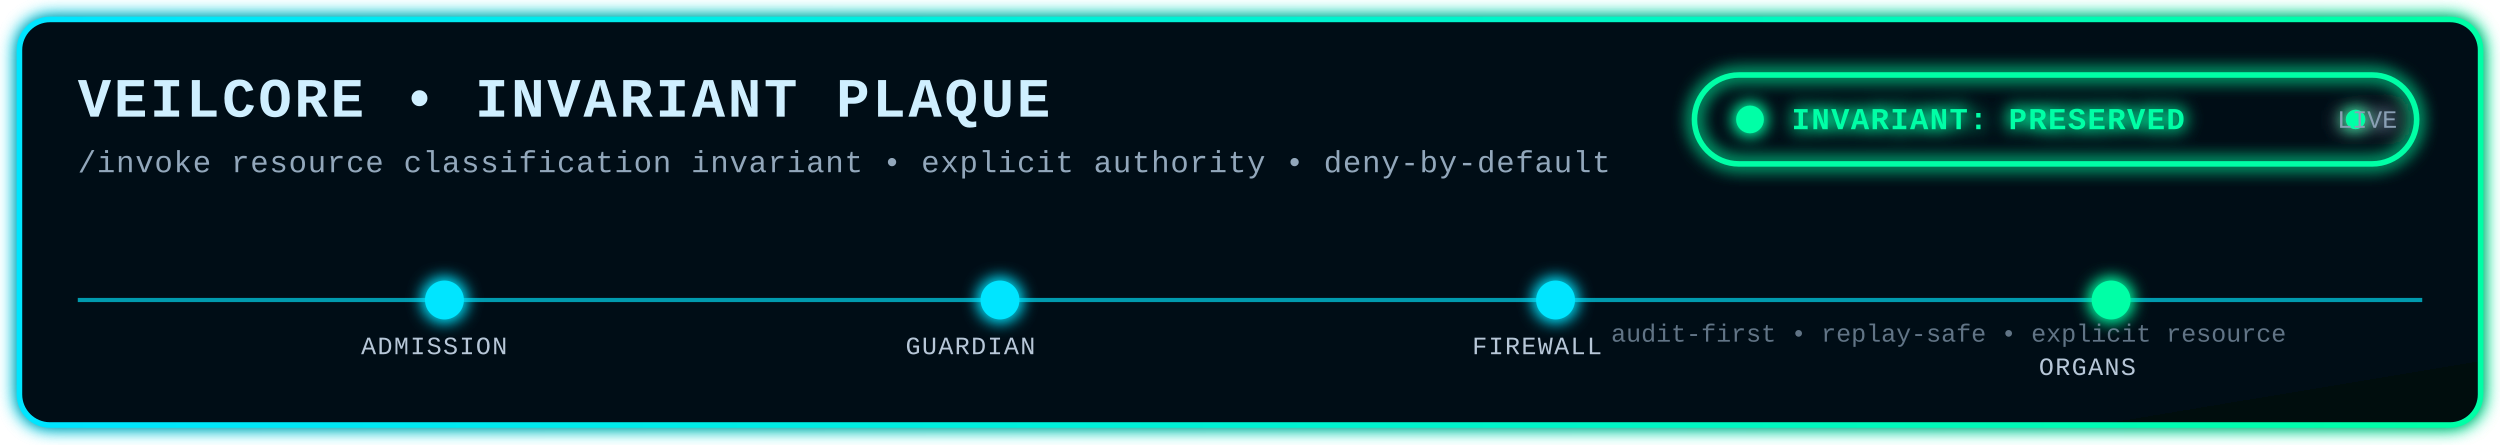
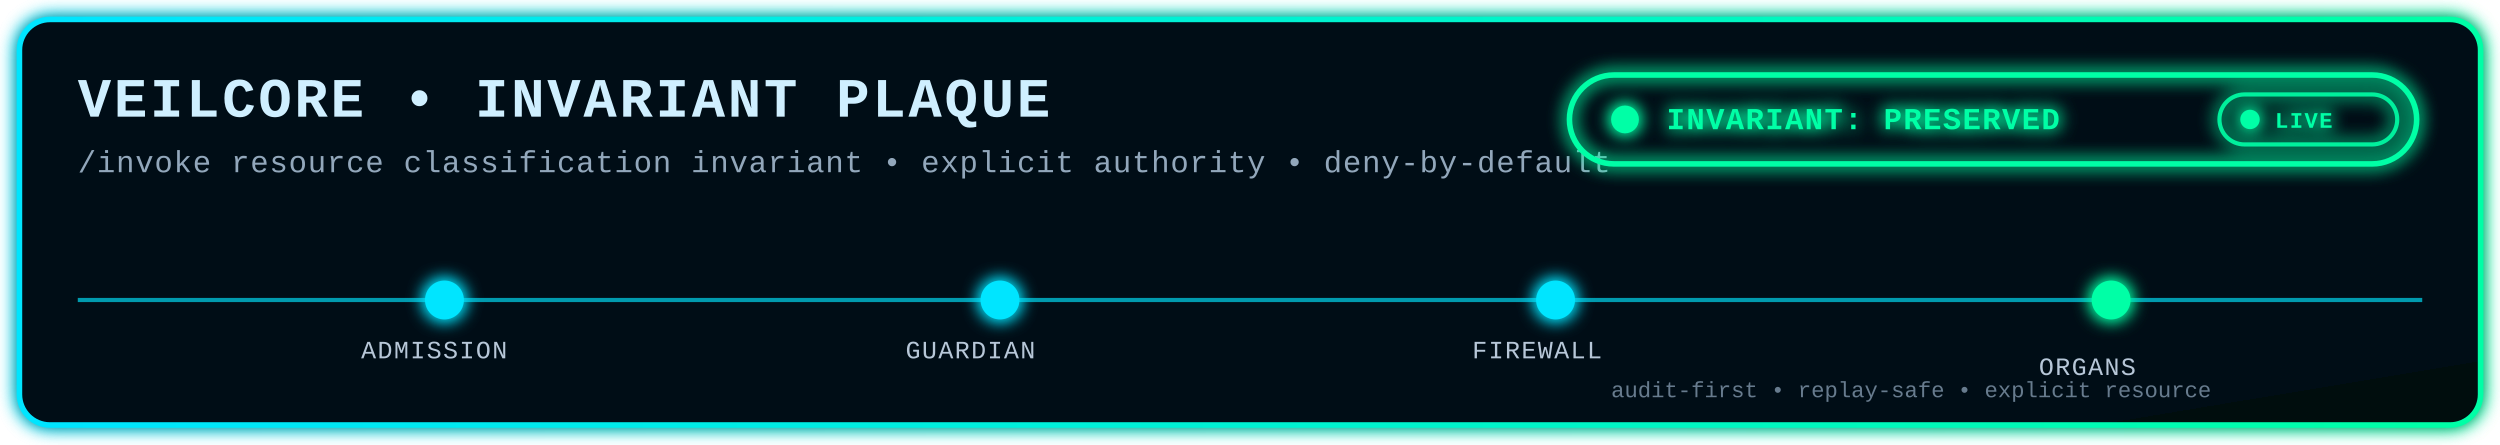
<svg xmlns="http://www.w3.org/2000/svg" width="1800" height="320" viewBox="0 0 1800 320">
  <defs>
    <filter id="glowCyan" x="-30%" y="-50%" width="160%" height="200%">
      <feGaussianBlur stdDeviation="6" result="b" />
      <feMerge>
        <feMergeNode in="b" />
        <feMergeNode in="b" />
        <feMergeNode in="SourceGraphic" />
      </feMerge>
    </filter>
    <linearGradient id="bgInv" x1="0" y1="0" x2="1" y2="1">
      <stop offset="0" stop-color="#050b16" />
      <stop offset="0.55" stop-color="#060a14" />
      <stop offset="1" stop-color="#030711" />
    </linearGradient>
    <linearGradient id="strokeInv" x1="0" y1="0" x2="1" y2="0">
      <stop offset="0" stop-color="#00e5ff" />
      <stop offset="1" stop-color="#00ffa6" />
    </linearGradient>
    <style>
      .mono { font-family: ui-monospace, SFMono-Regular, Menlo, Monaco, Consolas, "Liberation Mono", "Courier New", monospace; }
      .title { font-size: 40px; font-weight: 800; fill: #cfefff; letter-spacing: 2px; }
      .sub   { font-size: 22px; fill: #92a7bb; letter-spacing: 0.6px; }
-       .tiny  { font-size: 18px; fill: #8aa0b5; }
+       .tiny  { font-size: 16px; fill: #8aa0b5; }
      .chip  { font-size: 22px; font-weight: 800; fill: #00ffa6; letter-spacing: 1px; }
      .nodeL { font-size: 18px; fill: #b7c7d8; letter-spacing: 1px; }
+       .liveT { font-size: 16px; font-weight: 800; fill: #00ffa6; letter-spacing: 1px; }
    </style>
  </defs>
  <rect x="14" y="14" width="1772" height="292" rx="22" fill="url(#bgInv)" stroke="url(#strokeInv)" stroke-width="4" filter="url(#glowCyan)" />
  <text x="56" y="84" class="mono title">VEILCORE • INVARIANT PLAQUE</text>
  <text x="56" y="124" class="mono sub">/invoke resource classification invariant • explicit authority • deny-by-default</text>
  <g filter="url(#glowCyan)">
-     <rect x="1220" y="54" width="520" height="64" rx="32" fill="none" stroke="#00ffa6" stroke-width="4" />
-     <circle cx="1260" cy="86" r="10" fill="#00ffa6" />
-     <text x="1290" y="93" class="mono chip">INVARIANT: PRESERVED</text>
-     <circle cx="1696" cy="86" r="7" fill="#00ffa6" />
-     <text x="1726" y="92" class="mono tiny" fill="#00ffa6" text-anchor="end">LIVE</text>
+     <rect x="1130" y="54" width="610" height="64" rx="32" fill="none" stroke="#00ffa6" stroke-width="4" />
+     <circle cx="1170" cy="86" r="10" fill="#00ffa6">
+       <animate attributeName="opacity" values="0.25;1;0.25" dur="1.1s" repeatCount="indefinite" />
+     </circle>
+     <text x="1200" y="93" class="mono chip">INVARIANT: PRESERVED</text>
+     <rect x="1598" y="68" width="128" height="36" rx="18" fill="none" stroke="#00ffa6" stroke-width="3" opacity="0.9" />
+     <circle cx="1620" cy="86" r="7" fill="#00ffa6">
+       <animate attributeName="opacity" values="0.25;1;0.25" dur="1.1s" repeatCount="indefinite" />
+     </circle>
+     <text x="1638" y="92" class="mono liveT">LIVE</text>
  </g>
  <g>
    <line x1="56" y1="216" x2="1744" y2="216" stroke="#00e5ff" stroke-width="3" opacity="0.65" />
    <g filter="url(#glowCyan)">
      <circle cx="320" cy="216" r="14" fill="#00e5ff" />
      <circle cx="720" cy="216" r="14" fill="#00e5ff" />
      <circle cx="1120" cy="216" r="14" fill="#00e5ff" />
      <circle cx="1520" cy="216" r="14" fill="#00ffa6" />
    </g>
-     <text x="260" y="255" class="mono nodeL">ADMISSION</text>
-     <text x="652" y="255" class="mono nodeL">GUARDIAN</text>
-     <text x="1060" y="255" class="mono nodeL">FIREWALL</text>
+     <text x="260" y="258" class="mono nodeL">ADMISSION</text>
+     <text x="652" y="258" class="mono nodeL">GUARDIAN</text>
+     <text x="1060" y="258" class="mono nodeL">FIREWALL</text>
    <text x="1468" y="270" class="mono nodeL">ORGANS</text>
-     <text x="1160" y="246" class="mono tiny" opacity="0.7">audit-first • replay-safe • explicit resource</text>
+     <text x="1160" y="286" class="mono tiny" opacity="0.75">audit-first • replay-safe • explicit resource</text>
  </g>
</svg>
